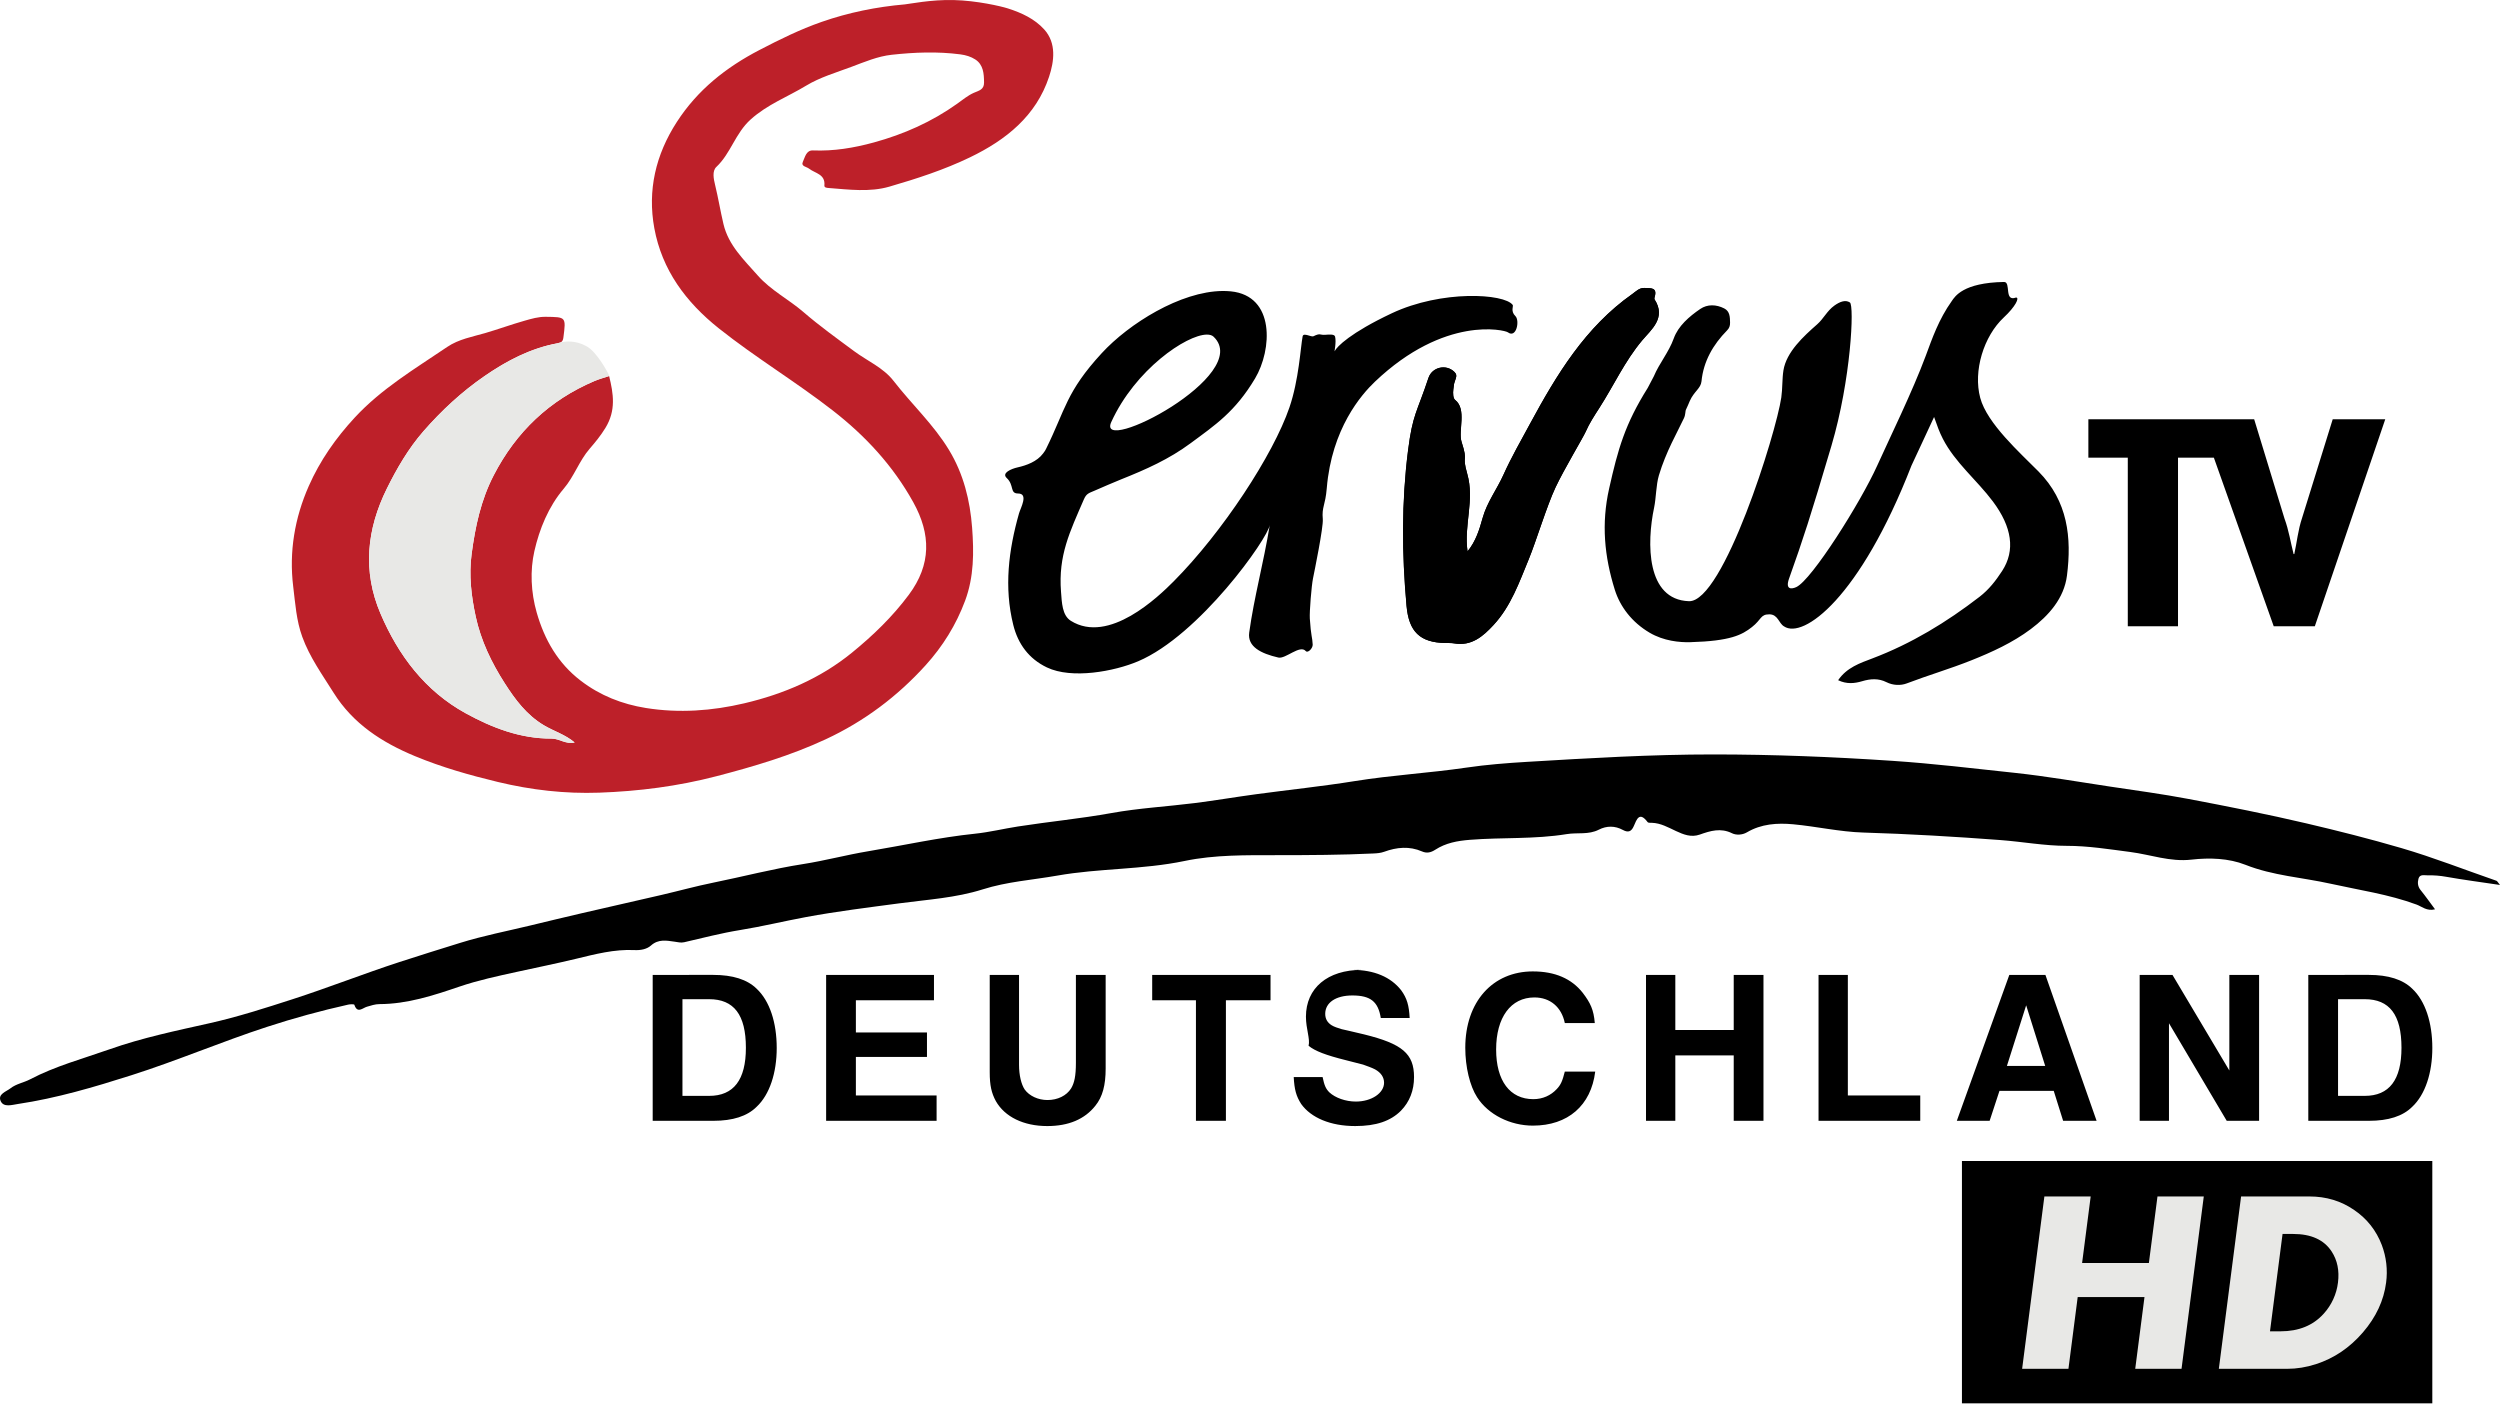
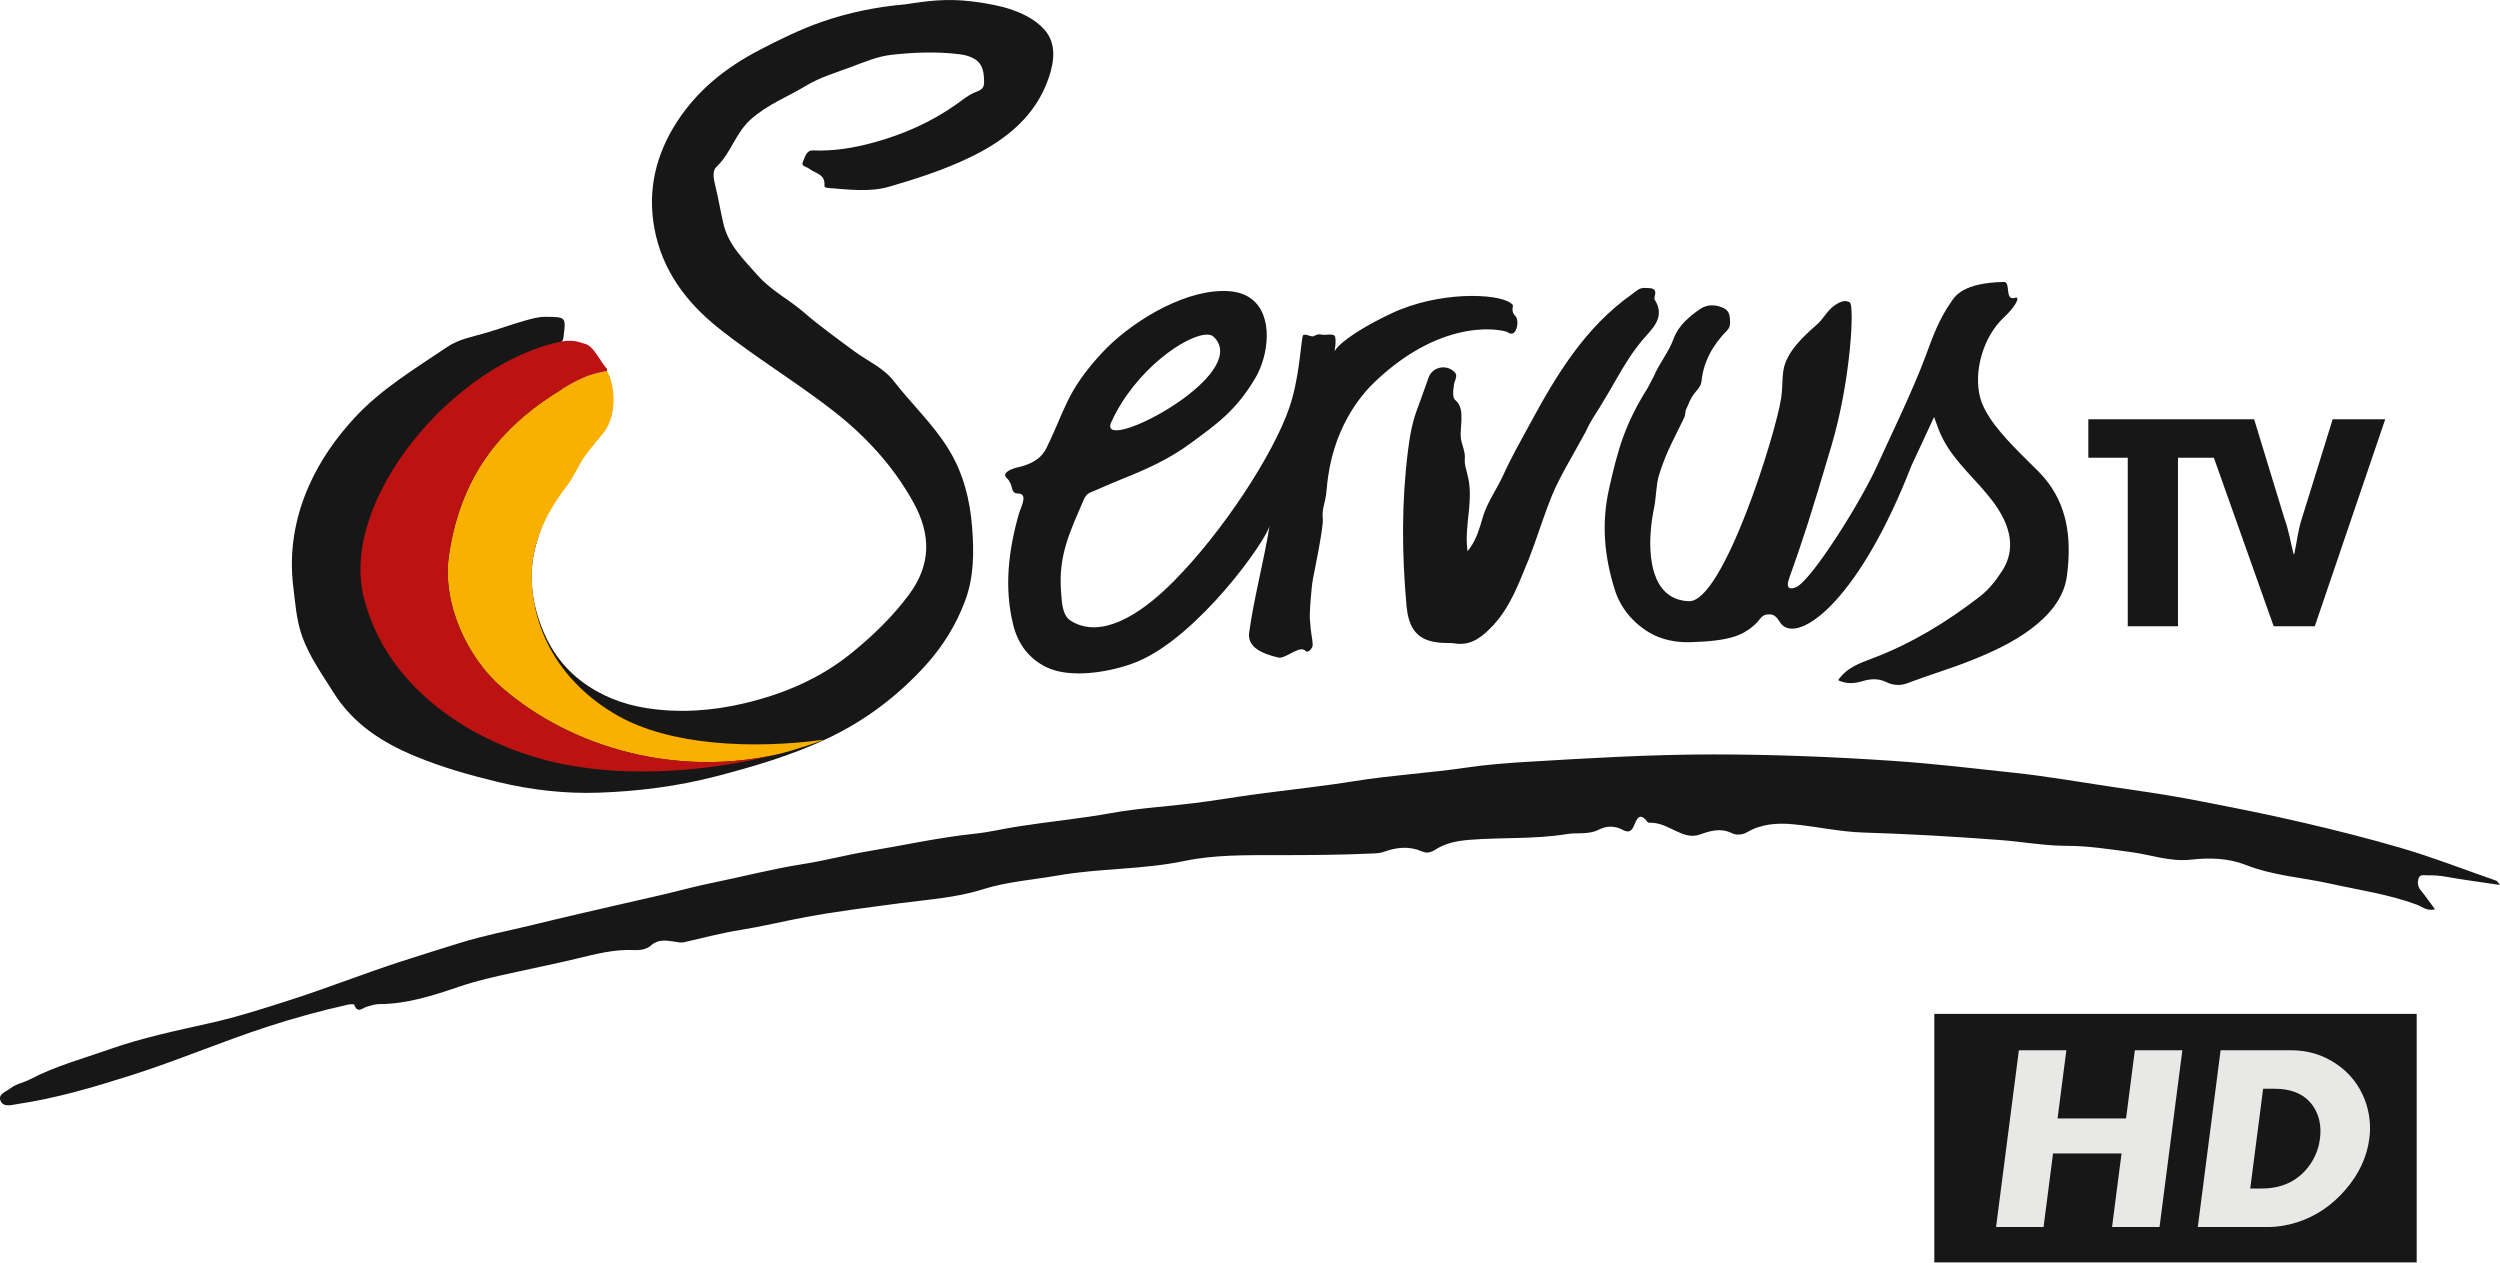
- <svg xmlns="http://www.w3.org/2000/svg" width="800" height="449.07" version="1.1">
-   <path d="m322.46 2.675c4.468 1.421 8.61 3.362 11.66 6.712 4.035 4.429 3.186 10.319 1.581 15.173-4.138 12.515-13.726 20.196-25.272 25.772-8.306 4.012-17.068 6.845-25.853 9.399-6.24 1.815-12.941 0.933-19.448 0.425-0.579-0.046-1.389-0.113-1.323-0.813 0.348-3.641-2.991-3.871-4.908-5.375-0.836-0.657-2.679-0.699-1.965-2.232 0.664-1.419 1.05-3.685 3.188-3.6 6.679 0.268 13.077-0.788 19.536-2.558 9.621-2.639 18.501-6.592 26.606-12.363 1.747-1.242 3.436-2.668 5.368-3.515 1.654-0.726 3.29-0.991 3.266-3.308-0.031-2.831-0.206-5.674-2.797-7.361-1.373-0.892-2.995-1.402-4.809-1.637-7.343-0.954-14.646-0.666-21.946 0.134-4.495 0.493-8.669 2.286-12.862 3.854-4.916 1.84-10.09 3.344-14.522 6.032-5.895 3.577-12.369 5.974-17.748 10.812-4.924 4.43-6.346 10.828-10.973 15.188-1.427 1.343-0.849 3.935-0.414 5.735 1.007 4.159 1.7 8.376 2.677 12.53 1.602 6.825 6.593 11.502 11.018 16.517 4.183 4.737 9.857 7.585 14.58 11.661 5.178 4.469 10.763 8.476 16.268 12.552 4.227 3.131 9.282 5.235 12.586 9.497 5.784 7.458 12.775 13.915 17.724 22.082 4.667 7.699 6.74 16.15 7.398 24.872 0.59 7.82 0.611 15.703-2.237 23.357-2.888 7.764-7.179 14.632-12.644 20.666-9.039 9.977-19.627 17.934-31.941 23.675-11.276 5.258-23.066 8.724-35.046 11.844-12.305 3.205-24.799 4.806-37.448 5.252-10.955 0.386-21.737-0.841-32.452-3.425-9.051-2.183-17.946-4.705-26.527-8.268-10.533-4.374-19.794-10.322-26.058-20.329-3.636-5.807-7.638-11.337-10.005-17.874-1.889-5.213-2.229-10.671-2.89-16.047-1.371-11.138 0.48-21.989 4.979-32.177 3.576-8.106 8.621-15.336 14.727-21.927 8.591-9.273 19.273-15.603 29.547-22.569 3.74-2.535 8.133-3.273 12.277-4.484 4.187-1.224 8.283-2.727 12.479-3.917 2.247-0.637 4.411-1.29 6.796-1.258 6.538 0.083 6.498 0.017 5.658 6.601-0.168 1.304-0.638 1.635-1.905 1.869-8.61 1.589-16.169 5.564-23.309 10.476-7.312 5.03-13.802 11.057-19.58 17.676-4.752 5.443-8.46 11.799-11.692 18.325-6.452 13.025-7.844 26.437-2.05 40.014 5.727 13.418 14.288 24.77 27.247 31.893 8.454 4.647 17.543 8.165 27.504 8.106 2.489-0.014 4.559 1.913 7.381 1.255-3.021-2.556-6.679-3.615-9.849-5.508-5.566-3.322-9.182-8.233-12.536-13.464-4.232-6.6-7.617-13.65-9.272-21.318-1.419-6.569-2.221-13.213-1.309-20.056 1.165-8.752 2.955-17.198 7.047-25.13 7.185-13.928 17.851-24.068 32.245-30.192 1.419-0.605 3.034-1.042 4.702-1.596 1.408 5.712 2.242 11.013-1.185 16.611-1.522 2.483-3.193 4.52-5.051 6.668-3.319 3.834-4.933 8.834-8.294 12.783-4.886 5.743-7.779 12.925-9.382 19.96-1.413 6.201-1.123 13.166 0.743 19.673 2.498 8.703 6.785 16.209 14.106 21.812 6.202 4.745 13.214 7.5 20.844 8.723 10.584 1.698 21.167 0.932 31.481-1.503 12.538-2.961 24.28-7.918 34.444-16.2 6.778-5.523 12.97-11.498 18.217-18.546 7.192-9.662 7.086-19.357 1.413-29.59-6.49-11.707-15.317-21.248-25.842-29.422-11.814-9.177-24.654-16.898-36.378-26.218-10.596-8.426-18.2-18.737-20.648-32.051-2.224-12.098 0.42-23.512 7.202-34 6.636-10.261 15.711-17.448 26.414-23.016 6.493-3.377 13.023-6.603 19.93-9.009 8.641-3.011 17.545-4.816 26.664-5.606 1.269-0.11 8.307-1.557 15.546-1.385 7.489 0.178 15.198 1.988 17.316 2.661" fill="#bd2029" />
-   <path d="m800 283.19c-6.169-0.918-11.732-1.646-17.251-2.623a29.492 29.492 0 0 0-5.897-0.461c-1.087 0.028-2.54-0.455-2.948 1.105-0.321 1.223-0.238 2.467 0.675 3.597 1.56 1.929 2.991 3.967 4.634 6.171-2.608 0.681-4.237-0.898-5.914-1.516-8.931-3.301-18.292-4.617-27.502-6.67-9.077-2.024-18.424-2.551-27.276-6.063-5.313-2.108-11.513-2.309-17.254-1.649-6.846 0.787-13.069-1.604-19.577-2.445-6.776-0.876-13.465-1.967-20.375-1.967-7.059 0-14.109-1.317-21.177-1.85-14.624-1.102-29.257-1.96-43.926-2.406-7.494-0.228-14.93-1.95-22.426-2.645-5.079-0.469-10.176-0.138-14.782 2.584-1.51 0.892-3.493 0.919-4.733 0.299-3.647-1.819-6.97-0.78-10.332 0.411-2.79 0.988-5.246-0.024-7.612-1.123-2.506-1.165-4.887-2.553-7.746-2.641-0.459-0.013-1.141 0.047-1.337-0.214-2.651-3.535-3.509-0.853-4.438 1.282-0.758 1.743-1.783 2.151-3.494 1.214-2.513-1.375-5.203-1.362-7.683-0.086-3.307 1.699-6.86 0.86-10.253 1.417-10.286 1.69-20.693 1.009-31.024 1.832-4.016 0.319-7.712 1.001-11.072 3.175-1.369 0.885-2.682 1.218-4.228 0.544-4.04-1.761-8.099-1.36-12.103 0.099-1.133 0.412-2.252 0.494-3.417 0.551-10.279 0.49-20.559 0.537-30.852 0.54-9.882 3e-3 -20.005-0.149-29.585 1.854-13.53 2.825-27.3 2.309-40.769 4.686-7.958 1.404-16.042 1.928-23.875 4.412-8.602 2.727-17.727 3.268-26.658 4.463-9.983 1.337-19.978 2.561-29.882 4.396-7.042 1.305-14.013 3.012-21.077 4.152-6.056 0.978-11.959 2.534-17.915 3.902-1.054 0.241-2.021-0.036-3.057-0.179-2.586-0.362-5.173-0.907-7.567 1.24-1.299 1.163-3.302 1.55-5.249 1.451-6.439-0.325-12.613 1.313-18.776 2.801-6.277 1.514-12.597 2.788-18.896 4.173-6.17 1.357-12.383 2.676-18.419 4.734-8.263 2.815-16.609 5.551-25.497 5.577-1.446 4e-3 -2.705 0.462-4.036 0.836-1.375 0.386-3.058 2.305-4.03-0.625-0.072-0.217-1.327-0.192-1.981-0.045a281.9 281.9 0 0 0-25.939 7.11c-14.612 4.766-28.768 10.821-43.395 15.478-11.909 3.791-23.948 7.355-36.377 9.214-1.907 0.286-4.504 1.135-5.459-0.887-1.081-2.282 1.766-3.075 3.151-4.16 1.794-1.407 4.209-1.787 6.201-2.831 8.13-4.268 16.936-6.622 25.521-9.649 10.48-3.694 21.261-5.923 32.057-8.349 8.917-2.004 17.68-4.821 26.424-7.646 11.525-3.724 22.783-8.179 34.297-11.929 6.44-2.099 12.928-4.111 19.393-6.119 7.337-2.279 14.924-3.746 22.407-5.551 5.486-1.326 10.97-2.652 16.466-3.927 8.519-1.976 17.053-3.887 25.57-5.866 5.505-1.28 10.961-2.793 16.498-3.916 9.598-1.945 19.075-4.441 28.775-5.95 6.967-1.086 13.813-2.934 20.772-4.093 11.409-1.901 22.716-4.429 34.243-5.627 4.609-0.48 9.129-1.594 13.708-2.305 9.967-1.552 20.013-2.508 29.957-4.302 8.769-1.582 17.73-2.071 26.588-3.188 6.558-0.827 13.079-1.941 19.629-2.827 10.567-1.429 21.185-2.53 31.71-4.222 11.826-1.9 23.786-2.562 35.627-4.303 6.432-0.946 12.944-1.454 19.436-1.843 19.875-1.189 39.761-2.378 59.681-2.373 19.099 8e-3 38.172 0.767 57.245 2.05 13.116 0.882 26.136 2.446 39.178 3.848 10.136 1.089 20.204 2.847 30.293 4.365 8.46 1.274 16.951 2.407 25.351 4.002 12.571 2.386 25.136 4.863 37.589 7.791 10.183 2.392 20.336 4.956 30.399 7.9 10.332 3.023 20.31 6.964 30.452 10.467 0.267 0.091 0.428 0.49 1.14 1.351m-330.38-106.74c2.682-3.246 3.816-7.065 4.83-10.687 1.419-5.069 4.566-9.156 6.663-13.814 2.523-5.603 5.6-10.96 8.528-16.375 8.502-15.71 17.678-30.907 32.692-41.472 1.165-0.819 2.236-2.032 3.918-1.95 1.943 0.095 4.259-0.276 3.215 3.004-0.068 0.209-0.088 0.52 0.02 0.686 3.8 5.879-1.14 9.69-3.989 13.09-5.57 6.642-9.085 14.43-13.685 21.591-1.582 2.462-3.222 4.948-4.428 7.714-0.702 1.608-6.955 12.081-9.595 17.694-2.836 6.027-6.23 17.326-8.582 23.025-3.031 7.346-5.705 15.046-11.266 21.047-3.345 3.61-7.037 6.854-12.623 5.878-0.909-0.16-1.859-0.099-2.791-0.117-8.143-0.152-11.674-3.636-12.419-11.874-1.5-16.622-1.621-33.196 0.49-49.801 1.478-11.622 2.83-12.023 6.515-23.13 1.163-3.512 5.692-4.544 8.32-1.921 0.637 0.636 0.738 1.135 0.419 2.104-0.681 2.071-0.512 1.344-0.778 3.513-0.135 1.095-0.101 2.791 0.561 3.31 3.84 2.999 0.946 9.917 2.077 13.425 2.261 7.013-0.044 3.72 1.811 10.214 2.423 8.479-1.112 16.34 0.098 24.846" />
-   <path d="m178.39 109.86c0.39-0.073 0.697-0.158 0.95-0.274-0.597 0.138-0.949 0.274-0.949 0.274a46.752 46.752 0 0 0-5.915 1.505c-6.23 2.013-11.936 5.217-17.396 8.971-7.312 5.03-13.801 11.057-19.58 17.677-4.752 5.442-8.459 11.799-11.691 18.324-6.452 13.026-7.844 26.437-2.05 40.014 5.726 13.419 14.288 24.77 27.246 31.895 8.455 4.647 17.545 8.165 27.505 8.105 2.489-0.013 4.559 1.912 7.382 1.254-3.022-2.554-6.68-3.615-9.851-5.507-5.566-3.322-9.18-8.235-12.535-13.465-4.232-6.6-7.618-13.65-9.273-21.317-1.419-6.568-2.221-13.214-1.309-20.056 1.167-8.751 2.955-17.197 7.048-25.131 7.184-13.927 17.849-24.067 32.243-30.192 1.419-0.605 3.034-1.043 4.703-1.596v6e-3c0.036-0.017-0.21-0.558-0.291-0.805 0 0-3.564-7.048-7.083-8.815-3.409-1.883-6.658-1.5-8.205-1.142" fill="#e8e8e6" />
-   <g>
-     <path d="m641.29 90.229c-13.151 0.228-15.71 4.678-16.694 6.062-4.241 5.964-6.326 12.094-8.364 17.586-4.201 11.32-11.647 26.526-15.515 35.097-5.353 11.863-20.946 36.58-25.885 38.885-1.581 0.737-3.608 0.859-2.325-2.742 4.515-12.675 6.813-19.688 13.555-42.483 6.237-21.077 7.369-44.897 5.9-45.85-1.46-0.948-3.266-0.214-4.99 1.025-2.317 1.662-3.445 4.196-5.458 5.96-4.355 3.825-9.88 8.855-10.818 14.764-0.423 2.683-0.274 5.837-0.677 8.626l2e-3 2e-3c-1.655 11.442-18.573 65.585-29.553 65.221-13.716-0.457-13.536-18.669-11.154-29.937 0.656-3.106 0.611-7.234 1.529-10.319 2.28-7.635 5.939-13.849 8.023-18.319 0.582-1.248 0.347-2.239 0.708-2.867 0.241-0.419 0.856-1.952 1.162-2.642 1.364-3.069 3.521-3.997 3.743-6.275 0.628-6.419 3.711-11.747 8.184-16.293 0.725-0.737 0.976-1.49 0.958-2.48-0.03-1.788-0.055-3.642-1.877-4.56-2.54-1.283-5.353-1.403-7.673 0.184-3.551 2.429-7.038 5.435-8.473 9.431-1.585 4.413-4.596 7.883-6.379 12.122l-1.946 3.704c-7.304 11.657-9.506 19.524-12.351 32.205-2.523 11.226-1.534 21.693 1.817 32.393 1.687 5.387 5.454 10.39 11.14 13.739 4.517 2.661 9.588 3.126 12.994 3.031 12.927-0.357 16.579-2.352 19.745-4.832 3.114-2.44 2.677-4.092 5.579-4.081 2.781 0.011 3.009 2.9 4.689 3.852 6.125 4.166 24.265-9.003 40.79-51.465 2.602-5.657 4.588-9.745 7.231-15.542 1.032 2.934 1.695 4.815 2.796 6.962 3.938 7.682 10.894 13.221 16.027 20.081 6.081 8.127 7.253 15.632 2.941 22.248-2.019 3.095-4.183 5.911-7.22 8.254-10.554 8.139-21.772 14.972-34.278 19.711-3.965 1.503-8.196 2.912-10.97 6.981 2.702 1.3 5.241 1.049 7.683 0.321 2.677-0.799 5.246-0.972 7.773 0.303 2.12 1.072 4.592 1.123 6.473 0.407 6.849-2.613 13.917-4.682 20.664-7.378 6.576-2.627 13.262-5.666 19.054-10.01 5.793-4.343 10.656-9.881 11.576-17.103 1.548-12.151 0.308-23.809-9.114-33.343-5.869-5.94-16.442-15.342-18.638-23.544-2.303-8.603 1.089-19.724 7.572-25.766 3.66-3.409 5.113-6.337 3.888-6.349-3.937 1.48-1.512-5.017-3.845-4.977zm-115.06 1.913c-1.681-0.081-2.753 1.132-3.917 1.952-15.014 10.565-24.191 25.762-32.692 41.472-2.929 5.415-6.006 10.774-8.53 16.377-2.097 4.659-5.244 8.744-6.664 13.814-1.014 3.622-2.148 7.441-4.83 10.689-1.21-8.507 2.325-16.367-0.098-24.846-1.855-6.494 0.452-3.2-1.811-10.214-1.131-3.509 1.762-10.427-2.077-13.426-0.664-0.519-0.695-2.216-0.561-3.311 0.267-2.169 0.095-1.441 0.776-3.512 0.32-0.97 0.22-1.468-0.418-2.104-2.628-2.624-7.155-1.593-8.321 1.918-3.685 11.109-5.037 11.51-6.516 23.131-2.111 16.607-1.991 33.181-0.489 49.804 0.745 8.239 4.277 11.724 12.419 11.876 0.932 0.018 1.883-0.044 2.792 0.115 5.586 0.976 9.277-2.268 12.623-5.878 5.561-6.003 8.235-13.701 11.268-21.047 2.352-5.701 5.748-17 8.583-23.026 2.64-5.616 8.893-16.088 9.596-17.697 1.206-2.765 2.845-5.251 4.427-7.714 4.601-7.161 8.117-14.949 13.686-21.593 2.849-3.398 7.789-7.21 3.987-13.088-0.107-0.168-0.086-0.479-0.019-0.688 1.045-3.279-1.271-2.909-3.215-3.004zm-135.03 0.976c-13.446 0.128-29.933 10.435-38.64 19.893-11.406 12.39-11.565 17.953-17.801 30.588-0.272 0.554-0.346 0.672-0.972 1.512-1.956 2.625-5.365 3.826-8.137 4.447-2.07 0.464-5.228 1.803-3.498 3.408 2.462 2.288 0.915 4.953 3.623 4.953 3.448 0 0.803 4.628 0.305 6.381-3.332 11.771-4.828 23.632-1.832 35.678 1.507 6.064 4.955 10.822 10.761 13.598 7.995 3.824 21.564 1.27 29.174-1.958 19.646-8.334 41.568-39.355 42.151-43.646-2.047 12.495-5 22.956-6.588 34.458-0.624 4.513 3.763 6.704 9.332 7.986 2.301 0.529 6.901-4.216 8.755-2.083 0.674 0.779 2.274-0.882 2.229-2.051-0.091-2.376-0.564-2.644-0.921-8.358-0.136-2.164 0.535-10.464 1.023-12.85 0.432-2.129 3.362-16.445 3.129-18.966-0.361-3.935 0.818-4.332 1.269-9.838 1.571-19.143 11.088-30.011 15.429-34.141 22.344-21.247 41.529-16.526 42.518-15.793 2.765 2.052 3.871-3.791 2.413-5.194-1.611-1.55-0.561-3.167-0.847-3.557l-2e-3 2e-3c-2.685-3.674-22.732-4.862-38.721 2.671-13.206 6.222-17.582 10.695-18.241 12.089-0.222 0.467 0.589-2.853 0.108-4.658-0.229-0.863-2.156-0.617-3.227-0.546-1.657 0.11-1.472-0.651-3.678 0.454-0.711 0.355-3.217-1.287-3.471 0.039-0.677 3.546-1.189 13.875-4.224 22.744-5.182 15.152-21.46 39.984-37.045 55.655-4.88 4.907-20.749 20.235-32.911 12.623-2.784-1.743-2.87-5.84-3.139-9.304-0.902-11.663 2.808-19.123 7.31-29.54 0.816-1.885 1.576-2.003 3.457-2.812 2.823-1.214 5.64-2.477 8.499-3.618 7.956-3.176 15.306-6.441 22.208-11.555 7.834-5.801 14.254-10.049 20.617-20.714 5.474-9.176 6.5-26.482-7.769-27.885-0.866-0.085-1.749-0.122-2.646-0.113zm-5.018 13.952c0.938-8e-3 1.674 0.21 2.159 0.671 12.898 12.253-37.768 38.347-32.735 27.31 7.653-16.781 24.01-27.925 30.576-27.981z" />
-     <path d="m746.47 134.16-9.818 31.63c-1.295 3.866-1.624 7.648-2.478 11.507h-0.225c-0.966-3.776-1.512-7.55-2.905-11.333l-9.712-31.804h-53.054v12.302h12.615v53.944h16.07v-53.944h11.477l19.151 53.944h13.151l22.541-66.247h-16.813" />
-     <path d="m435.75 310.36c-10.92 0-17.85 5.811-17.85 14.98 0 3.92 1.4 7.141 0.85 9.311 2.03 1.68 5.531 3.009 11.971 4.619l5.461 1.4c1.33 0.49 2.8 0.979 3.85 1.539 1.89 1.05 2.869 2.519 2.869 4.269 0 3.29-3.989 6.021-9.029 6.021-3.29 0-6.581-1.191-8.471-2.941-1.12-1.12-1.61-2.168-2.17-4.898h-9.24c0.21 3.99 0.771 6.089 2.381 8.609 3.15 4.41 9.379 7.07 17.289 7.07 6.72 0 11.341-1.61 14.631-4.9 2.8-2.87 4.199-6.509 4.199-10.779 0-7.49-3.779-10.64-15.959-13.65l-2.381-0.561-2.379-0.561-2.451-0.559c-1.19-0.35-2.449-0.77-3.219-1.26-1.33-0.84-2.031-2.031-2.031-3.641 0-3.57 3.36-5.881 8.68-5.881 5.81 0 8.262 1.961 9.102 7.211h9.24c-0.21-3.99-0.84-6.301-2.731-8.891-3.29-4.2-8.611-6.51-15.611-6.51zm54.771 0.49c-12.88 0-21.631 9.73-21.631 24.43 0 6.16 1.469 12.25 3.779 15.82 3.57 5.6 10.642 9.1 17.852 9.1 11.2 0 18.619-6.439 19.949-17.289h-9.73c-0.77 3.01-1.26 4.2-2.59 5.6-1.89 2.03-4.48 3.219-7.49 3.219-7.49 0-11.898-5.879-11.898-15.889 0-10.29 4.69-16.66 12.25-16.66 5.04 0 8.678 3.079 9.729 8.19h9.59c-0.35-4.27-1.4-6.44-3.85-9.66-3.57-4.55-8.889-6.859-15.959-6.859zm-281.66 1.119v46.691h19.389c6.23 0 10.851-1.47 13.861-4.481 4.2-3.92 6.439-10.92 6.439-18.83 0-8.12-2.24-15.051-6.439-18.971-3.01-2.94-7.631-4.41-13.861-4.41zm55.5 0v46.691h35.35v-8.121h-25.83v-12.32h22.75v-7.84h-22.75v-10.289h24.99v-8.121zm52.35 0v31.15c0 4.2 0.561 6.65 1.961 9.24 2.87 5.04 8.889 7.981 16.449 7.981 6.79 0 11.97-2.17 15.4-6.51 2.31-2.87 3.289-6.58 3.289-11.9v-29.961h-9.52v28.141c0 4.2-0.491 6.439-1.541 8.189-1.47 2.31-4.269 3.711-7.559 3.711-3.01 0-5.811-1.329-7.281-3.359-1.12-1.68-1.818-4.62-1.818-7.91v-28.771zm51.99 0v8.121h14v38.57h9.59v-38.57h14.279v-8.121zm158.02 0v46.691h9.381v-20.932h18.689v20.932h9.52v-46.691h-9.52v17.641h-18.689v-17.641zm55.211 0v46.691h32.549v-8.121h-23.17v-38.57zm61.049 0-16.799 46.691h10.5l3.148-9.59h17.361l3.01 9.59h10.709l-16.379-46.691zm41.711 0v46.691h9.379v-31.221l18.48 31.221h10.359v-46.691h-9.52v30.59l-18.199-30.59zm53.963 0v46.691h19.389c6.23 0 10.851-1.47 13.861-4.481 4.2-3.92 6.439-10.92 6.439-18.83 0-8.12-2.239-15.051-6.439-18.971-3.01-2.94-7.631-4.41-13.861-4.41zm-520.27 7.771h8.541c7.91 0 11.76 4.969 11.76 15.539 0 10.29-3.92 15.4-11.76 15.4h-8.541zm529.79 0h8.539c7.91 0 11.76 4.969 11.76 15.539 0 10.29-3.92 15.4-11.76 15.4h-8.539zm-99.803 1.959 6.09 19.391h-12.25z" />
-     <path d="m627.82 371.52h150.52v77.549h-150.52z" />
-   </g>
-   <path d="m698.09 438.02h-14.818l2.963-22.951h-21.372l-2.963 22.951h-14.818l7.12-55.154h14.818l-2.749 21.294h21.372l2.749-21.294h14.818zm65.466-27.597c-0.739 5.738-3.215 11.052-7.421 15.941-4.206 4.889-9.214 8.277-15.025 10.162-3.079 0.996-6.148 1.495-9.209 1.495h-21.872l7.12-55.154h21.872c5.342 0 10.11 1.43 14.303 4.323 4.118 2.801 7.072 6.546 8.86 11.233a24.768 24.768 0 0 1 1.373 12zm-15.402 0c0.477-3.799-0.181-7.111-2.026-9.941-2.439-3.743-6.552-5.616-12.34-5.616h-3.371l-4.021 31.154h3.381c5.817 0 10.413-1.871 13.791-5.616a18.058 18.058 0 0 0 4.585-9.98z" fill="#e8e8e6" />
+ <svg xmlns="http://www.w3.org/2000/svg" width="800" height="403.97" version="1.1">
+   <path d="m641.28 90.226c-13.151 0.229-15.709 4.678-16.693 6.062-4.241 5.964-6.326 12.096-8.364 17.587-4.201 11.319-11.647 26.524-15.515 35.095-5.352 11.863-20.945 36.582-25.883 38.886-0.788 0.368-1.688 0.581-2.232 0.257-0.539-0.332-0.722-1.2-0.083-2.992 4.515-12.674 6.813-19.686 13.555-42.479 6.237-21.075 7.369-44.893 5.9-45.847 0-1e-3 -5e-3 -2.16e-4 -5e-3 -1e-3 -5e-3 -0.002-5e-3 -0.012-7e-3 -0.013-1.46-0.948-3.266-0.214-4.99 1.024-2.317 1.662-3.444 4.197-5.457 5.962-4.356 3.825-9.881 8.853-10.819 14.762-0.423 2.683-0.274 5.839-0.677 8.627-1.655 11.442-18.574 65.584-29.554 65.221-2.565-0.085-4.642-0.793-6.311-1.958-7.244-5.074-6.763-18.813-4.827-27.968 0.658-3.104 0.61-7.234 1.531-10.318 2.278-7.634 5.938-13.847 8.021-18.317 0.583-1.248 0.346-2.238 0.708-2.867 0.24-0.42 0.855-1.95 1.16-2.64 1.364-3.069 3.522-3.996 3.745-6.274 0.627-6.419 3.712-11.75 8.184-16.296 0.724-0.738 0.973-1.488 0.955-2.477-0.022-1.344-0.043-2.724-0.825-3.718-0.26-0.334-0.603-0.625-1.061-0.856-2.54-1.283-5.355-1.404-7.675 0.184-3.551 2.429-7.035 5.435-8.471 9.431-1.585 4.414-4.598 7.884-6.381 12.124l-1.944 3.703c-7.304 11.657-9.507 19.524-12.352 32.206-2.523 11.225-1.532 21.692 1.818 32.392 1.686 5.387 5.454 10.39 11.14 13.739 5e-3 2e-3 6e-3 3e-3 9e-3 5e-3 0 1e-3 5e-3 2e-3 5e-3 3e-3 0.56 0.329 1.128 0.625 1.701 0.89 4.048 1.876 8.308 2.224 11.293 2.141 12.924-0.357 16.577-2.353 19.744-4.833 3.114-2.438 2.676-4.091 5.576-4.081 0.693 3e-3 1.227 0.186 1.665 0.472 1.31 0.864 1.755 2.662 3.014 3.374 5e-3 2e-3 6e-3 2e-3 9e-3 4e-3 0 5.2e-4 0 3e-3 5e-3 3e-3 6.125 4.168 24.261-9.005 40.785-51.462 2.603-5.656 4.589-9.743 7.23-15.537 1.029 2.923 1.691 4.804 2.79 6.947 0.986 1.924 2.162 3.714 3.451 5.424 2.572 3.414 5.597 6.507 8.469 9.715 1.432 1.601 2.827 3.229 4.108 4.94v1e-3c6.08 8.126 7.249 15.631 2.938 22.246-2.018 3.095-4.181 5.913-7.219 8.255-10.553 8.139-21.771 14.972-34.277 19.712-3.965 1.503-8.197 2.91-10.97 6.98 5e-3 2e-3 8e-3 2e-3 0.012 4e-3 -4.2e-4 5.3e-4 0 2e-3 0 2e-3 2.701 1.3 5.24 1.05 7.684 0.321 2.677-0.798 5.244-0.972 7.771 0.305 2.119 1.071 4.589 1.121 6.472 0.405 6.848-2.611 13.917-4.681 20.663-7.377 6.575-2.627 13.261-5.667 19.053-10.01 5.791-4.343 10.655-9.882 11.575-17.102 1.355-10.635 0.573-20.894-5.96-29.68-0.933-1.255-1.982-2.48-3.16-3.672-4.399-4.452-11.44-10.848-15.616-17.227-1.392-2.127-2.465-4.253-3.014-6.303-2.303-8.602 1.089-19.724 7.572-25.766 3.208-2.987 4.72-5.607 4.217-6.216-0.07-0.093-0.18-0.146-0.337-0.148-1.468 0.552-2.049-0.007-2.325-0.921-0.365-1.232-0.181-3.098-0.842-3.78-0.166-0.176-0.383-0.281-0.68-0.276zm-115.05 1.913c-1.681-0.081-2.752 1.131-3.916 1.95-15.014 10.565-24.191 25.764-32.692 41.474-2.929 5.415-6.006 10.773-8.53 16.376-0.07 0.156-0.15 0.307-0.223 0.462-0.873 1.864-1.891 3.65-2.893 5.447-1.399 2.509-2.748 5.051-3.548 7.906-0.058 0.206-0.125 0.416-0.184 0.623-0.401 1.415-0.845 2.845-1.39 4.261-0.145 0.377-0.287 0.754-0.45 1.127-0.237 0.544-0.499 1.081-0.782 1.612-0.164 0.307-0.337 0.612-0.519 0.914-0.369 0.611-0.779 1.209-1.234 1.79-0.087 0.112-0.163 0.228-0.254 0.338-0.629-4.465 0.014-8.755 0.445-13.048 0.163-1.621 0.279-3.244 0.289-4.877 2e-3 -0.407 9e-3 -0.815-5e-3 -1.223-0.021-0.651-0.066-1.304-0.136-1.96-0.035-0.319-0.074-0.638-0.122-0.959-0.117-0.785-0.279-1.575-0.489-2.37-0.034-0.127-0.042-0.252-0.078-0.379-0.992-3.471-0.818-4.195-0.765-5.142 0.016-0.306 4e-3 -0.672-0.056-1.142-0.022-0.18-0.063-0.403-0.106-0.628-0.127-0.655-0.362-1.553-0.742-2.775-0.07-0.228-0.06-0.273-0.141-0.527-0.586-1.818-0.122-4.54-0.043-7.169 0.035-1.131-3e-3 -2.244-0.24-3.257-0.025-0.104-0.051-0.204-0.08-0.306-0.125-0.445-0.293-0.867-0.513-1.261-0.037-0.066-0.07-0.135-0.11-0.199-0.277-0.448-0.628-0.855-1.071-1.209-9e-3 -7e-3 -0.012-0.018-0.021-0.025-0.663-0.519-0.697-2.215-0.562-3.31 0.267-2.169 0.099-1.442 0.779-3.513 0.025-0.077 4e-3 -0.116 0.024-0.188 0.096-0.334 0.135-0.617 0.11-0.864-7e-3 -0.058-9e-3 -0.132-0.024-0.188-0.069-0.286-0.234-0.545-0.504-0.825-0.013-0.013-0.011-0.025-0.025-0.039-5e-3 -5e-3 -0.012-5e-3 -0.016-9e-3 -1e-3 -1e-3 -1e-3 -2e-3 -2e-3 -3e-3 -2.627-2.624-7.156-1.592-8.321 1.919-0.203 0.613-0.373 1.084-0.563 1.635-0.896 2.582-1.54 4.359-2.177 6.058-1.733 4.604-2.747 7.355-3.775 15.437-2.111 16.607-1.991 33.183-0.489 49.805 0.559 6.178 2.685 9.682 7.147 11.112 5.2e-4 2.4e-4 1e-3 1e-3 2e-3 1e-3 0.014 5e-3 0.03 8e-3 0.044 0.012 1.465 0.463 3.18 0.705 5.172 0.746 0.028 5.3e-4 0.045 0.01 0.074 0.01 0.932 0.018 1.882-0.043 2.791 0.117 0.019 3e-3 0.033-3e-3 0.052 0 1.344 0.227 2.578 0.209 3.723 1e-3 0.061-0.011 0.122-0.025 0.183-0.037 1.077-0.217 2.073-0.609 3.013-1.117 0.149-0.08 0.294-0.168 0.44-0.254 0.822-0.487 1.601-1.061 2.346-1.699 0.264-0.226 0.521-0.462 0.778-0.701 0.533-0.497 1.053-1.014 1.562-1.549 0.171-0.18 0.357-0.339 0.526-0.522 0.064-0.069 0.105-0.149 0.168-0.218 1.214-1.334 2.28-2.754 3.25-4.23 0.196-0.298 0.386-0.6 0.574-0.903 0.823-1.326 1.574-2.694 2.269-4.091 0.195-0.393 0.389-0.784 0.576-1.18 1.44-3.042 2.68-6.183 3.946-9.29 0.154-0.379 0.326-0.756 0.482-1.134 0.069-0.168 0.171-0.493 0.242-0.67 0.965-2.422 2.093-5.675 3.271-9.067 1.689-4.867 3.446-9.837 5.069-13.288 1.729-3.675 4.53-8.634 6.784-12.623 0.935-1.654 1.622-2.899 2.115-3.816 0.135-0.258 0.635-1.117 0.695-1.254 1.206-2.766 2.845-5.252 4.428-7.714 0.158-0.247 0.29-0.509 0.446-0.757 1.776-2.824 3.416-5.728 5.081-8.619 2.434-4.228 4.964-8.406 8.158-12.215 0.783-0.934 1.697-1.916 2.571-2.947 0.67-0.79 1.304-1.614 1.794-2.497 0.091-0.163 0.172-0.327 0.252-0.494 0.161-0.333 0.298-0.675 0.41-1.024 0.056-0.174 0.107-0.349 0.149-0.527 0.102-0.434 0.159-0.88 0.166-1.341 0-0.125 5e-3 -0.249-5e-3 -0.376-0.024-0.519-0.116-1.058-0.286-1.615-0.028-0.093-0.055-0.185-0.088-0.279-0.211-0.605-0.515-1.233-0.927-1.888-0.022-0.035-0.027-0.066-0.049-0.1-0.108-0.166-0.088-0.478-0.021-0.687 0.024-0.074 0-0.096 0.019-0.166 0.199-0.676 0.248-1.191 0.18-1.578-7e-3 -0.035 0-0.085-7e-3 -0.118-0.307-1.274-1.969-1.085-3.424-1.156zm-135.04 0.976c-13.446 0.128-29.934 10.435-38.641 19.893-11.406 12.39-11.564 17.955-17.799 30.588-0.272 0.554-0.346 0.671-0.972 1.51-1.956 2.625-5.365 3.828-8.136 4.448-2.07 0.464-5.229 1.802-3.5 3.407 2.159 2.006 1.238 4.301 2.804 4.837 0.225 0.081 0.499 0.127 0.846 0.127 0.423 0 0.749 0.073 1.004 0.198 1.781 0.917-0.29 4.641-0.725 6.173-3.332 11.771-4.828 23.631-1.832 35.678 1.507 6.064 4.955 10.821 10.76 13.597 1.002 0.479 2.091 0.857 3.245 1.147 8.058 2.037 19.29-0.27 25.952-3.097 19.461-8.255 41.119-38.729 42.095-43.476-2.045 12.413-4.975 22.834-6.555 34.279-0.468 3.385 1.883 5.462 5.436 6.831 1.19 0.46 2.514 0.841 3.915 1.163 2.011 0.463 5.779-3.103 7.934-2.584 0.302 0.077 0.573 0.231 0.801 0.493 0.086 0.1 0.188 0.158 0.299 0.184 0.756 0.209 1.988-1.196 1.948-2.226-0.09-2.375-0.563-2.643-0.92-8.359-0.135-2.162 0.535-10.463 1.021-12.849 0.433-2.128 3.362-16.443 3.129-18.965-0.362-3.935 0.817-4.33 1.269-9.835 1.57-19.142 11.086-30.01 15.429-34.139 22.343-21.247 41.525-16.525 42.515-15.792 2.766 2.052 3.871-3.791 2.415-5.194-1.611-1.549-0.562-3.165-0.847-3.557-0.169-0.231-0.407-0.452-0.708-0.661-4.448-3.139-23.027-3.751-38.032 3.319-13.147 6.194-17.528 10.645-18.218 12.06-0.19 0.359 0.579-2.835 0.104-4.614-0.058-0.218-0.225-0.363-0.457-0.46-0.683-0.303-1.976-0.153-2.787-0.1-1.657 0.11-1.474-0.649-3.68 0.455-0.711 0.355-3.215-1.288-3.47 0.038-0.677 3.546-1.19 13.875-4.224 22.745-5.182 15.152-21.461 39.983-37.046 55.654-4.573 4.599-18.796 18.347-30.577 13.793-0.782-0.304-1.552-0.688-2.309-1.162-2.784-1.744-2.872-5.839-3.139-9.303-0.902-11.663 2.806-19.123 7.309-29.538 0.815-1.886 1.576-2.001 3.458-2.812 2.823-1.213 5.64-2.478 8.498-3.62 7.955-3.175 15.303-6.441 22.207-11.554 7.831-5.801 14.252-10.048 20.615-20.712 4.45-7.46 5.958-20.291-1.301-25.583-1.672-1.225-3.811-2.051-6.49-2.314-0.866-0.085-1.749-0.121-2.645-0.113zm-4.995 13.966c0.928-8e-3 1.657 0.208 2.141 0.658 11.274 10.718-26.068 32.018-32.239 29.805-0.863-0.324-1.099-1.118-0.475-2.488 7.652-16.779 24.007-27.919 30.572-27.976zm282.07 27.075v12.302h5e-3v0.012h12.61v53.932h5e-3v8e-3h16.068v-53.942h11.478l10.194 28.716 8.955 25.226h13.15l22.544-66.243h-8e-3l5e-3 -0.012h-16.813l-9.818 31.631c-1.295 3.866-1.624 7.648-2.477 11.507h-0.221c-0.485-1.888-0.864-3.775-1.296-5.664-0.215-0.941-0.443-1.881-0.704-2.823 0-3e-3 0-7e-3 -5e-3 -0.01-0.262-0.945-0.557-1.889-0.905-2.835l-9.712-31.805zm-119.92 107.26c-19.92-5e-3 -39.806 1.184-59.682 2.373-6.493 0.389-13.004 0.897-19.436 1.843-11.842 1.741-23.802 2.405-35.628 4.304-10.525 1.691-21.143 2.793-31.71 4.221-6.55 0.886-13.071 2-19.629 2.827-8.858 1.117-17.819 1.606-26.588 3.188-9.944 1.794-19.99 2.75-29.957 4.301-4.58 0.711-9.099 1.825-13.708 2.305-11.528 1.198-22.834 3.726-34.243 5.627-6.959 1.159-13.805 3.007-20.772 4.093-9.7 1.509-19.178 4.004-28.775 5.949-5.537 1.123-10.993 2.637-16.498 3.917-8.518 1.979-17.051 3.89-25.571 5.866-5.496 1.275-10.98 2.602-16.465 3.927-7.482 1.805-15.07 3.272-22.407 5.551-6.465 2.008-12.953 4.019-19.393 6.118-11.514 3.75-22.772 8.206-34.297 11.929-8.744 2.825-17.508 5.643-26.425 7.646-10.796 2.426-21.576 4.655-32.056 8.349-8.585 3.027-17.391 5.381-25.521 9.649-1.992 1.044-4.406 1.424-6.2 2.831-1.385 1.085-4.232 1.878-3.151 4.16 0.956 2.021 3.552 1.173 5.459 0.887 12.429-1.859 24.468-5.423 36.377-9.214 14.627-4.657 28.783-10.714 43.395-15.479a281.9 281.9 0 0 1 25.939-7.11c0.654-0.147 1.909-0.172 1.981 0.045 0.972 2.93 2.654 1.01 4.03 0.624 1.331-0.374 2.59-0.831 4.036-0.836 8.888-0.026 17.234-2.762 25.497-5.577 6.036-2.058 12.25-3.377 18.42-4.734 6.299-1.385 12.619-2.658 18.896-4.172 6.164-1.489 12.338-3.126 18.777-2.801 1.947 0.1 3.95-0.288 5.249-1.451 2.394-2.147 4.981-1.603 7.567-1.241 1.035 0.144 2.002 0.421 3.056 0.179 5.956-1.369 11.86-2.925 17.915-3.903 7.064-1.14 14.036-2.846 21.078-4.152 9.904-1.835 19.9-3.059 29.882-4.396 8.931-1.196 18.056-1.735 26.658-4.462 7.833-2.483 15.917-3.008 23.875-4.412 13.47-2.377 27.24-1.861 40.77-4.686 9.581-2.003 19.703-1.851 29.585-1.854 10.292-3e-3 20.573-0.051 30.851-0.54 1.165-0.057 2.284-0.139 3.418-0.551 4.005-1.459 8.063-1.86 12.103-0.098 1.546 0.674 2.86 0.34 4.229-0.544 3.36-2.173 7.055-2.855 11.071-3.175 10.331-0.823 20.739-0.142 31.025-1.832 3.393-0.557 6.945 0.283 10.253-1.416 2.481-1.276 5.17-1.289 7.683 0.086 1.711 0.937 2.735 0.528 3.493-1.215 0.929-2.135 1.787-4.817 4.438-1.282 0.196 0.262 0.878 0.202 1.337 0.215 2.859 0.088 5.24 1.475 7.746 2.64 2.367 1.099 4.823 2.111 7.612 1.123 3.362-1.191 6.685-2.231 10.332-0.411 1.24 0.62 3.224 0.594 4.734-0.298 4.607-2.721 9.703-3.053 14.782-2.584 7.496 0.695 14.933 2.417 22.427 2.646 14.669 0.446 29.302 1.305 43.926 2.406 7.068 0.533 14.118 1.85 21.177 1.85 6.91 0 13.599 1.091 20.375 1.968 6.508 0.841 12.732 3.231 19.577 2.445 5.741-0.66 11.941-0.459 17.254 1.649 8.852 3.512 18.199 4.04 27.276 6.064 9.211 2.053 18.571 3.369 27.502 6.67 1.677 0.619 3.305 2.198 5.913 1.516-1.643-2.204-3.073-4.242-4.634-6.172-0.914-1.13-0.997-2.374-0.676-3.597 0.409-1.56 1.861-1.077 2.949-1.105a29.492 29.492 0 0 1 5.897 0.461c5.519 0.976 11.082 1.705 17.251 2.623-0.712-0.861-0.873-1.259-1.14-1.35-10.144-3.503-20.12-7.444-30.452-10.467-10.064-2.943-20.217-5.508-30.399-7.899-12.454-2.927-25.018-5.405-37.589-7.791-8.4-1.595-16.891-2.728-25.351-4.002-10.089-1.518-20.156-3.276-30.293-4.365-13.042-1.402-26.063-2.967-39.178-3.849-19.073-1.283-38.147-2.041-57.245-2.05z" fill="#171717" />
+   <path d="m322.47 2.674c4.468 1.421 8.611 3.362 11.66 6.712 4.035 4.429 3.186 10.319 1.581 15.173-4.138 12.515-13.726 20.196-25.271 25.772-8.306 4.012-17.068 6.845-25.853 9.399-6.24 1.815-12.941 0.933-19.447 0.425-0.579-0.046-1.389-0.113-1.323-0.813 0.348-3.641-2.991-3.871-4.908-5.375-0.836-0.657-2.679-0.699-1.965-2.232 0.664-1.419 1.05-3.685 3.188-3.6 6.679 0.268 13.077-0.788 19.536-2.558 9.621-2.639 18.501-6.592 26.606-12.363 1.747-1.242 3.436-2.668 5.368-3.515 1.654-0.726 3.29-0.991 3.266-3.308-0.031-2.831-0.206-5.674-2.797-7.361-1.373-0.892-2.995-1.402-4.809-1.637-7.343-0.954-14.646-0.666-21.945 0.134-4.495 0.493-8.669 2.286-12.862 3.854-4.916 1.84-10.09 3.344-14.522 6.032-5.895 3.577-12.369 5.974-17.748 10.812-4.924 4.43-6.346 10.829-10.973 15.188-1.427 1.343-0.849 3.935-0.414 5.735 1.007 4.159 1.7 8.376 2.677 12.53 1.602 6.826 6.593 11.502 11.018 16.517 4.183 4.737 9.857 7.585 14.58 11.661 5.177 4.469 10.763 8.476 16.269 12.552 4.227 3.131 9.282 5.235 12.586 9.497 5.784 7.458 12.775 13.915 17.724 22.082 4.667 7.699 6.74 16.149 7.398 24.872 0.59 7.82 0.611 15.703-2.237 23.357-2.888 7.764-7.179 14.632-12.644 20.666-9.039 9.977-19.627 17.934-31.941 23.675-11.276 5.258-23.066 8.724-35.046 11.844-12.305 3.205-24.799 4.806-37.448 5.252-10.955 0.386-21.737-0.841-32.452-3.425-9.051-2.183-17.946-4.705-26.527-8.268-10.533-4.374-19.794-10.322-26.058-20.329-3.636-5.807-7.638-11.337-10.005-17.874-1.889-5.213-2.229-10.671-2.89-16.047-1.371-11.138 0.48-21.988 4.979-32.177 3.576-8.106 8.621-15.335 14.727-21.927 8.591-9.273 19.273-15.603 29.547-22.569 3.74-2.535 8.133-3.273 12.277-4.484 4.187-1.224 8.283-2.727 12.479-3.917 2.247-0.637 4.411-1.29 6.796-1.258 6.538 0.083 6.498 0.017 5.658 6.601-0.168 1.304-0.638 1.635-1.905 1.869 16.734 88.975-124.2 78.96 11.826 12.078 1.419-0.605 3.034-1.042 4.702-1.596 1.408 5.712 2.242 11.013-1.185 16.611-1.522 2.483-3.193 4.52-5.051 6.668-3.319 3.834-4.933 8.833-8.294 12.783-4.886 5.743-7.779 12.925-9.382 19.96-1.413 6.201-1.123 13.166 0.743 19.673 2.498 8.703 6.785 16.209 14.106 21.812 6.202 4.745 13.214 7.5 20.844 8.723 10.584 1.698 21.167 0.932 31.481-1.503 12.538-2.961 24.28-7.918 34.444-16.2 6.778-5.523 12.97-11.498 18.217-18.546 7.192-9.662 7.086-19.357 1.413-29.59-6.49-11.707-15.316-21.248-25.842-29.421-11.814-9.177-24.654-16.898-36.378-26.218-10.596-8.426-18.2-18.737-20.648-32.051-2.224-12.098 0.42-23.512 7.202-34 6.636-10.261 15.711-17.448 26.414-23.016 6.493-3.377 13.023-6.603 19.93-9.009 8.641-3.011 17.545-4.816 26.664-5.606 1.269-0.11 8.307-1.557 15.546-1.385 7.489 0.178 15.198 1.988 17.316 2.661" fill="#171717" />
+   <path d="m143.64 177.85c-2.154 14.934 5.544 32.355 17.053 42.275 22.94 19.773 56.59 28.505 88.35 21.19 4.872-1.122 15.572-4.736 14.288-4.566-22.34 2.963-48.649 1.874-65.59-7.701-18.488-10.45-28.405-28.08-27.516-47.261 0.843-10.227 5.15-18.443 11.488-26.745 1.831-2.398 3.78-6.911 5.462-9.13 2.585-3.411 4.66-5.949 5.356-6.697 4.707-5.057 4.798-15.02 1.682-20.506-3.524 0.734-6.649 1.09-14.371 5.792-16.755 10.201-32.127 25.091-36.203 53.347z" fill="#f9b000" />
+   <path d="m182.63 109.05c-0.803-0.026-1.726 0.02-2.782 0.185v-1e-3c-34.711 6.948-71.666 51.007-63.297 82.558 7.982 30.093 37.144 47.482 64.032 52.818 21.285 4.224 46.61 2.225 67.988-3.2-31.62 7.12-65.049-1.61-87.874-21.285-11.51-9.921-19.207-27.342-17.053-42.276 4.076-28.257 19.447-43.146 36.202-53.347 7.722-4.702 10.847-5.058 14.372-5.792-0.049-0.129 0.171-0.658-0.147-0.93-1.69-1.447-4.022-7.297-7.159-7.834-0.554-0.095-1.874-0.817-4.282-0.895z" fill="#bc1212" />
+   <path d="m618.98 324.44h154.36v79.528h-154.36z" fill="#171717" />
+   <path d="m691.05 392.64h-15.196l3.039-23.537h-21.918l-3.039 23.537h-15.196l7.301-56.562h15.196l-2.819 21.838h21.918l2.819-21.838h15.196zm67.137-28.301c-0.758 5.885-3.297 11.334-7.611 16.348-4.314 5.014-9.449 8.488-15.409 10.421-3.157 1.022-6.305 1.533-9.444 1.533h-22.43l7.301-56.562h22.43c5.479 0 10.368 1.467 14.668 4.434 4.223 2.873 7.252 6.713 9.086 11.52a25.4 25.4 0 0 1 1.408 12.306zm-15.795 0c0.489-3.896-0.186-7.293-2.078-10.194-2.501-3.838-6.719-5.76-12.655-5.76h-3.457l-4.124 31.949h3.468c5.965 0 10.679-1.919 14.143-5.76a18.519 18.519 0 0 0 4.702-10.235z" fill="#e8e8e6" />
</svg>
